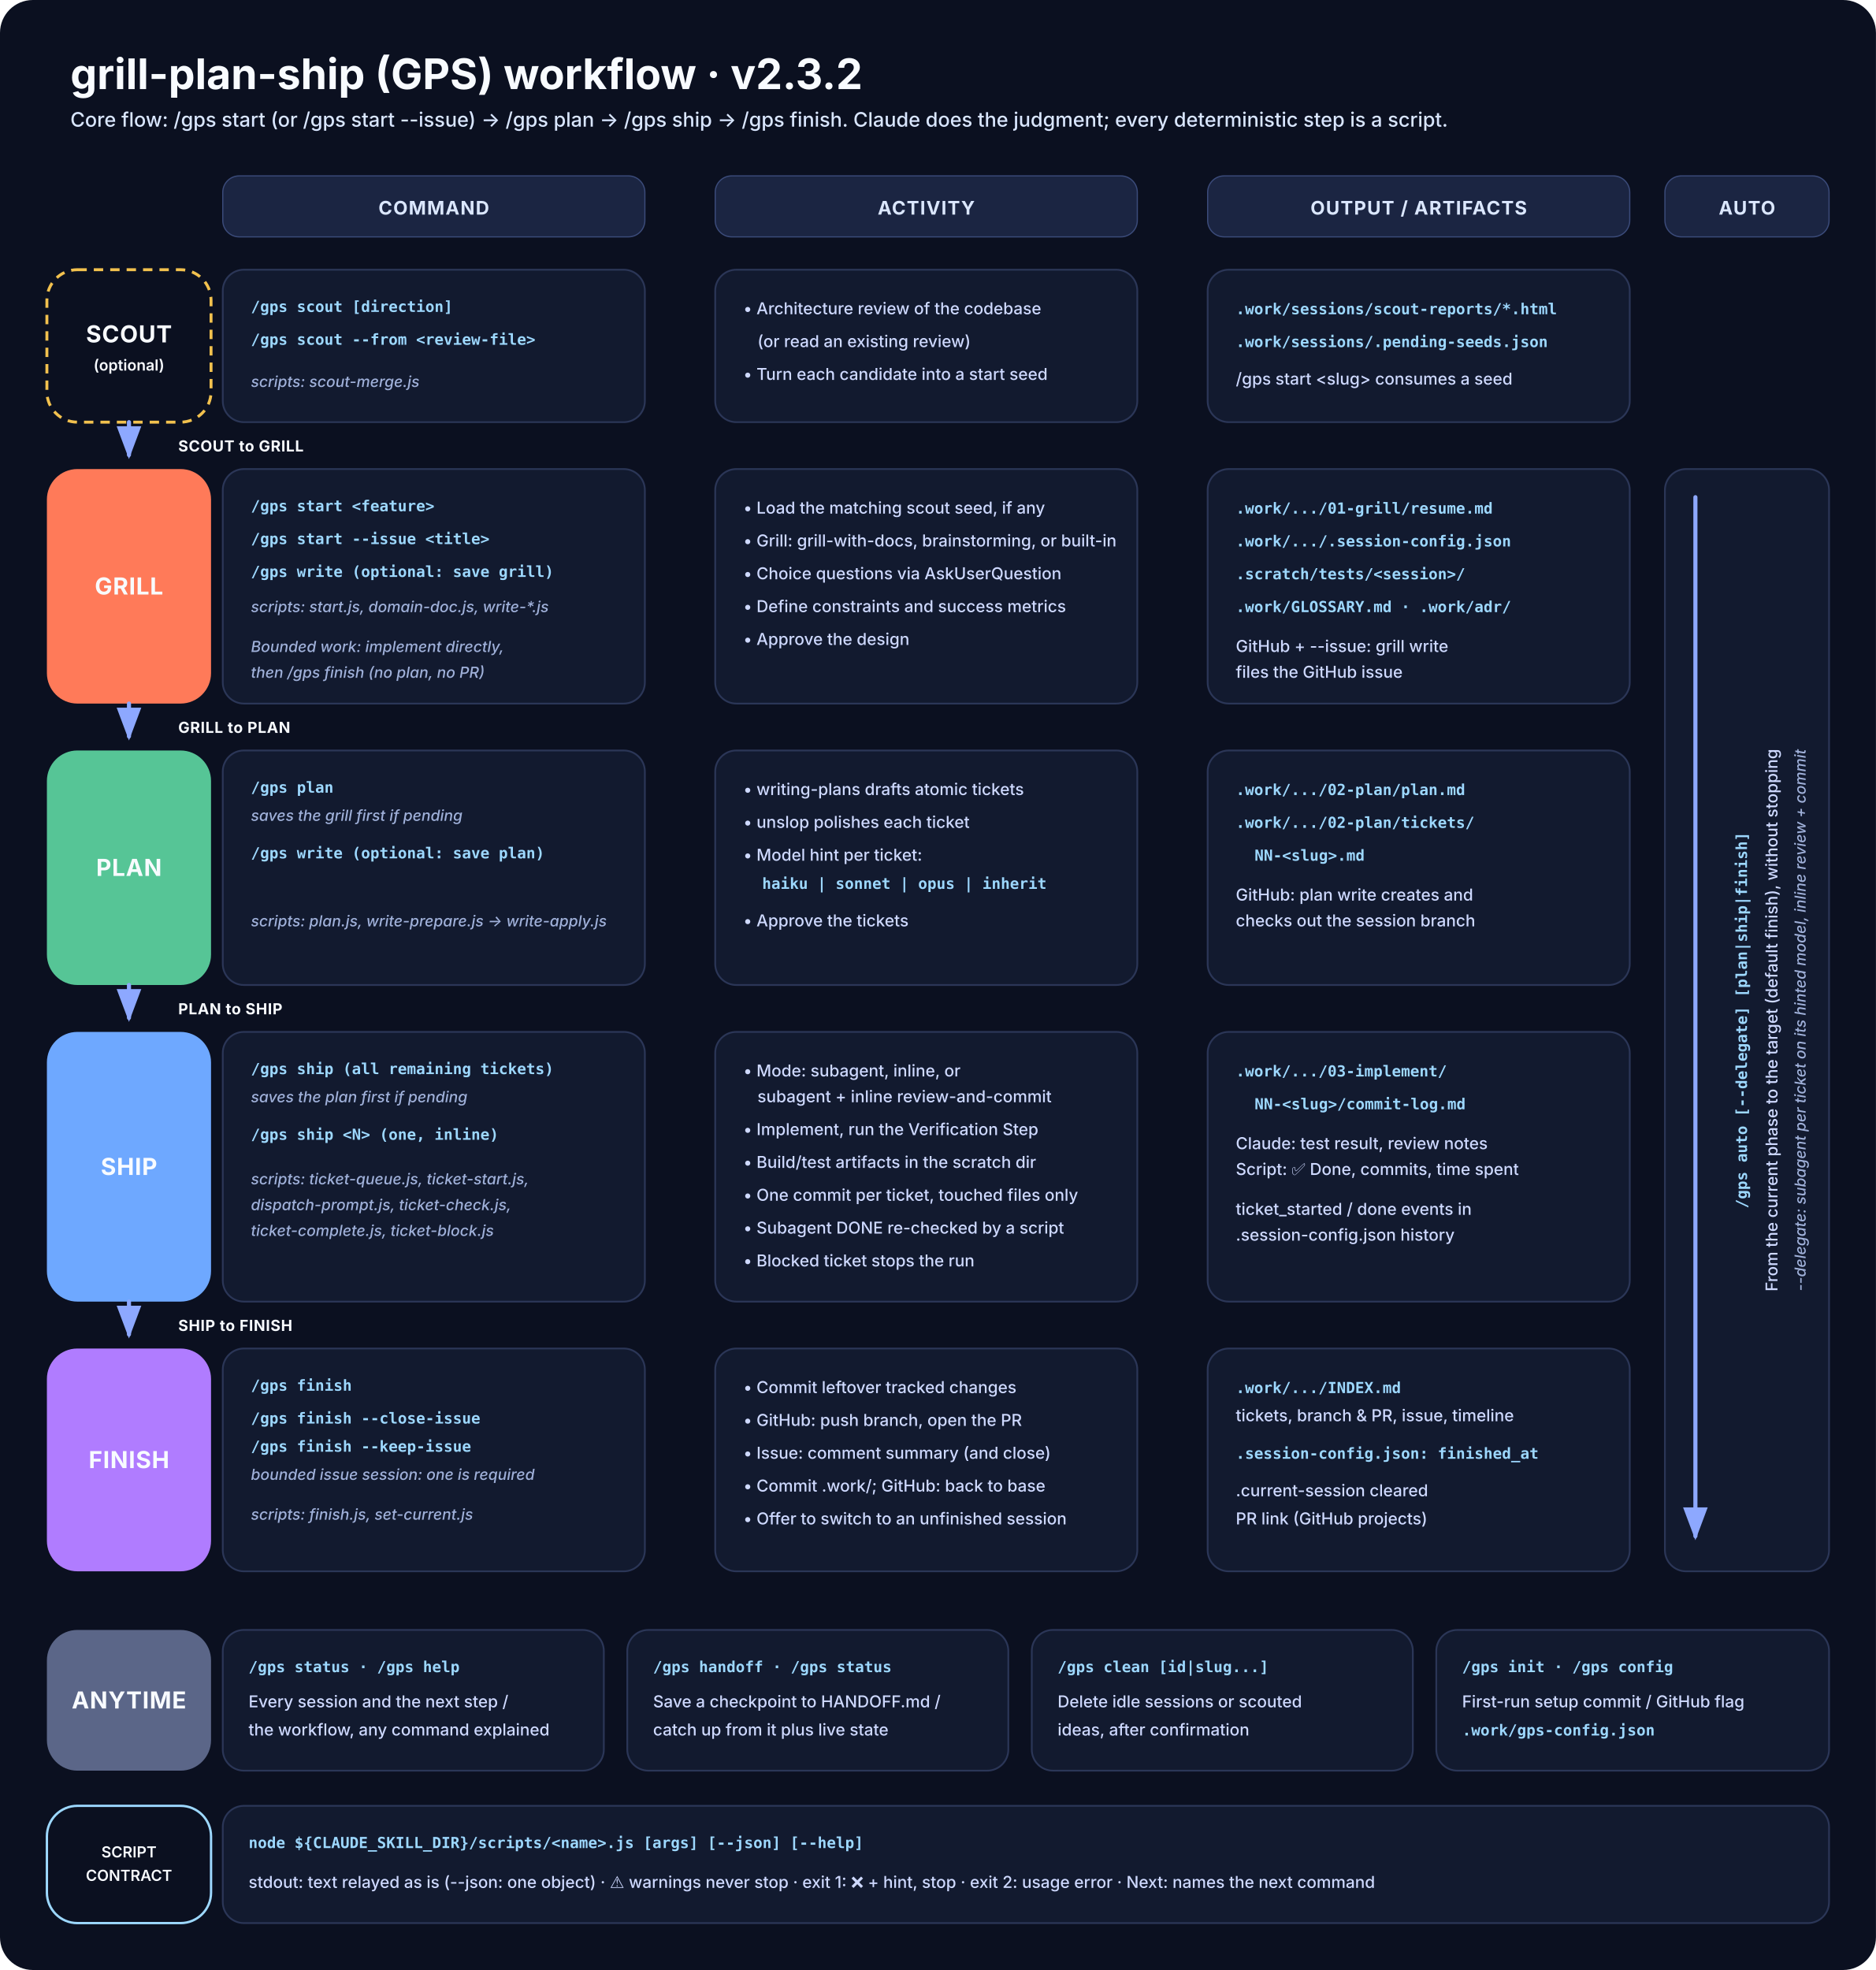
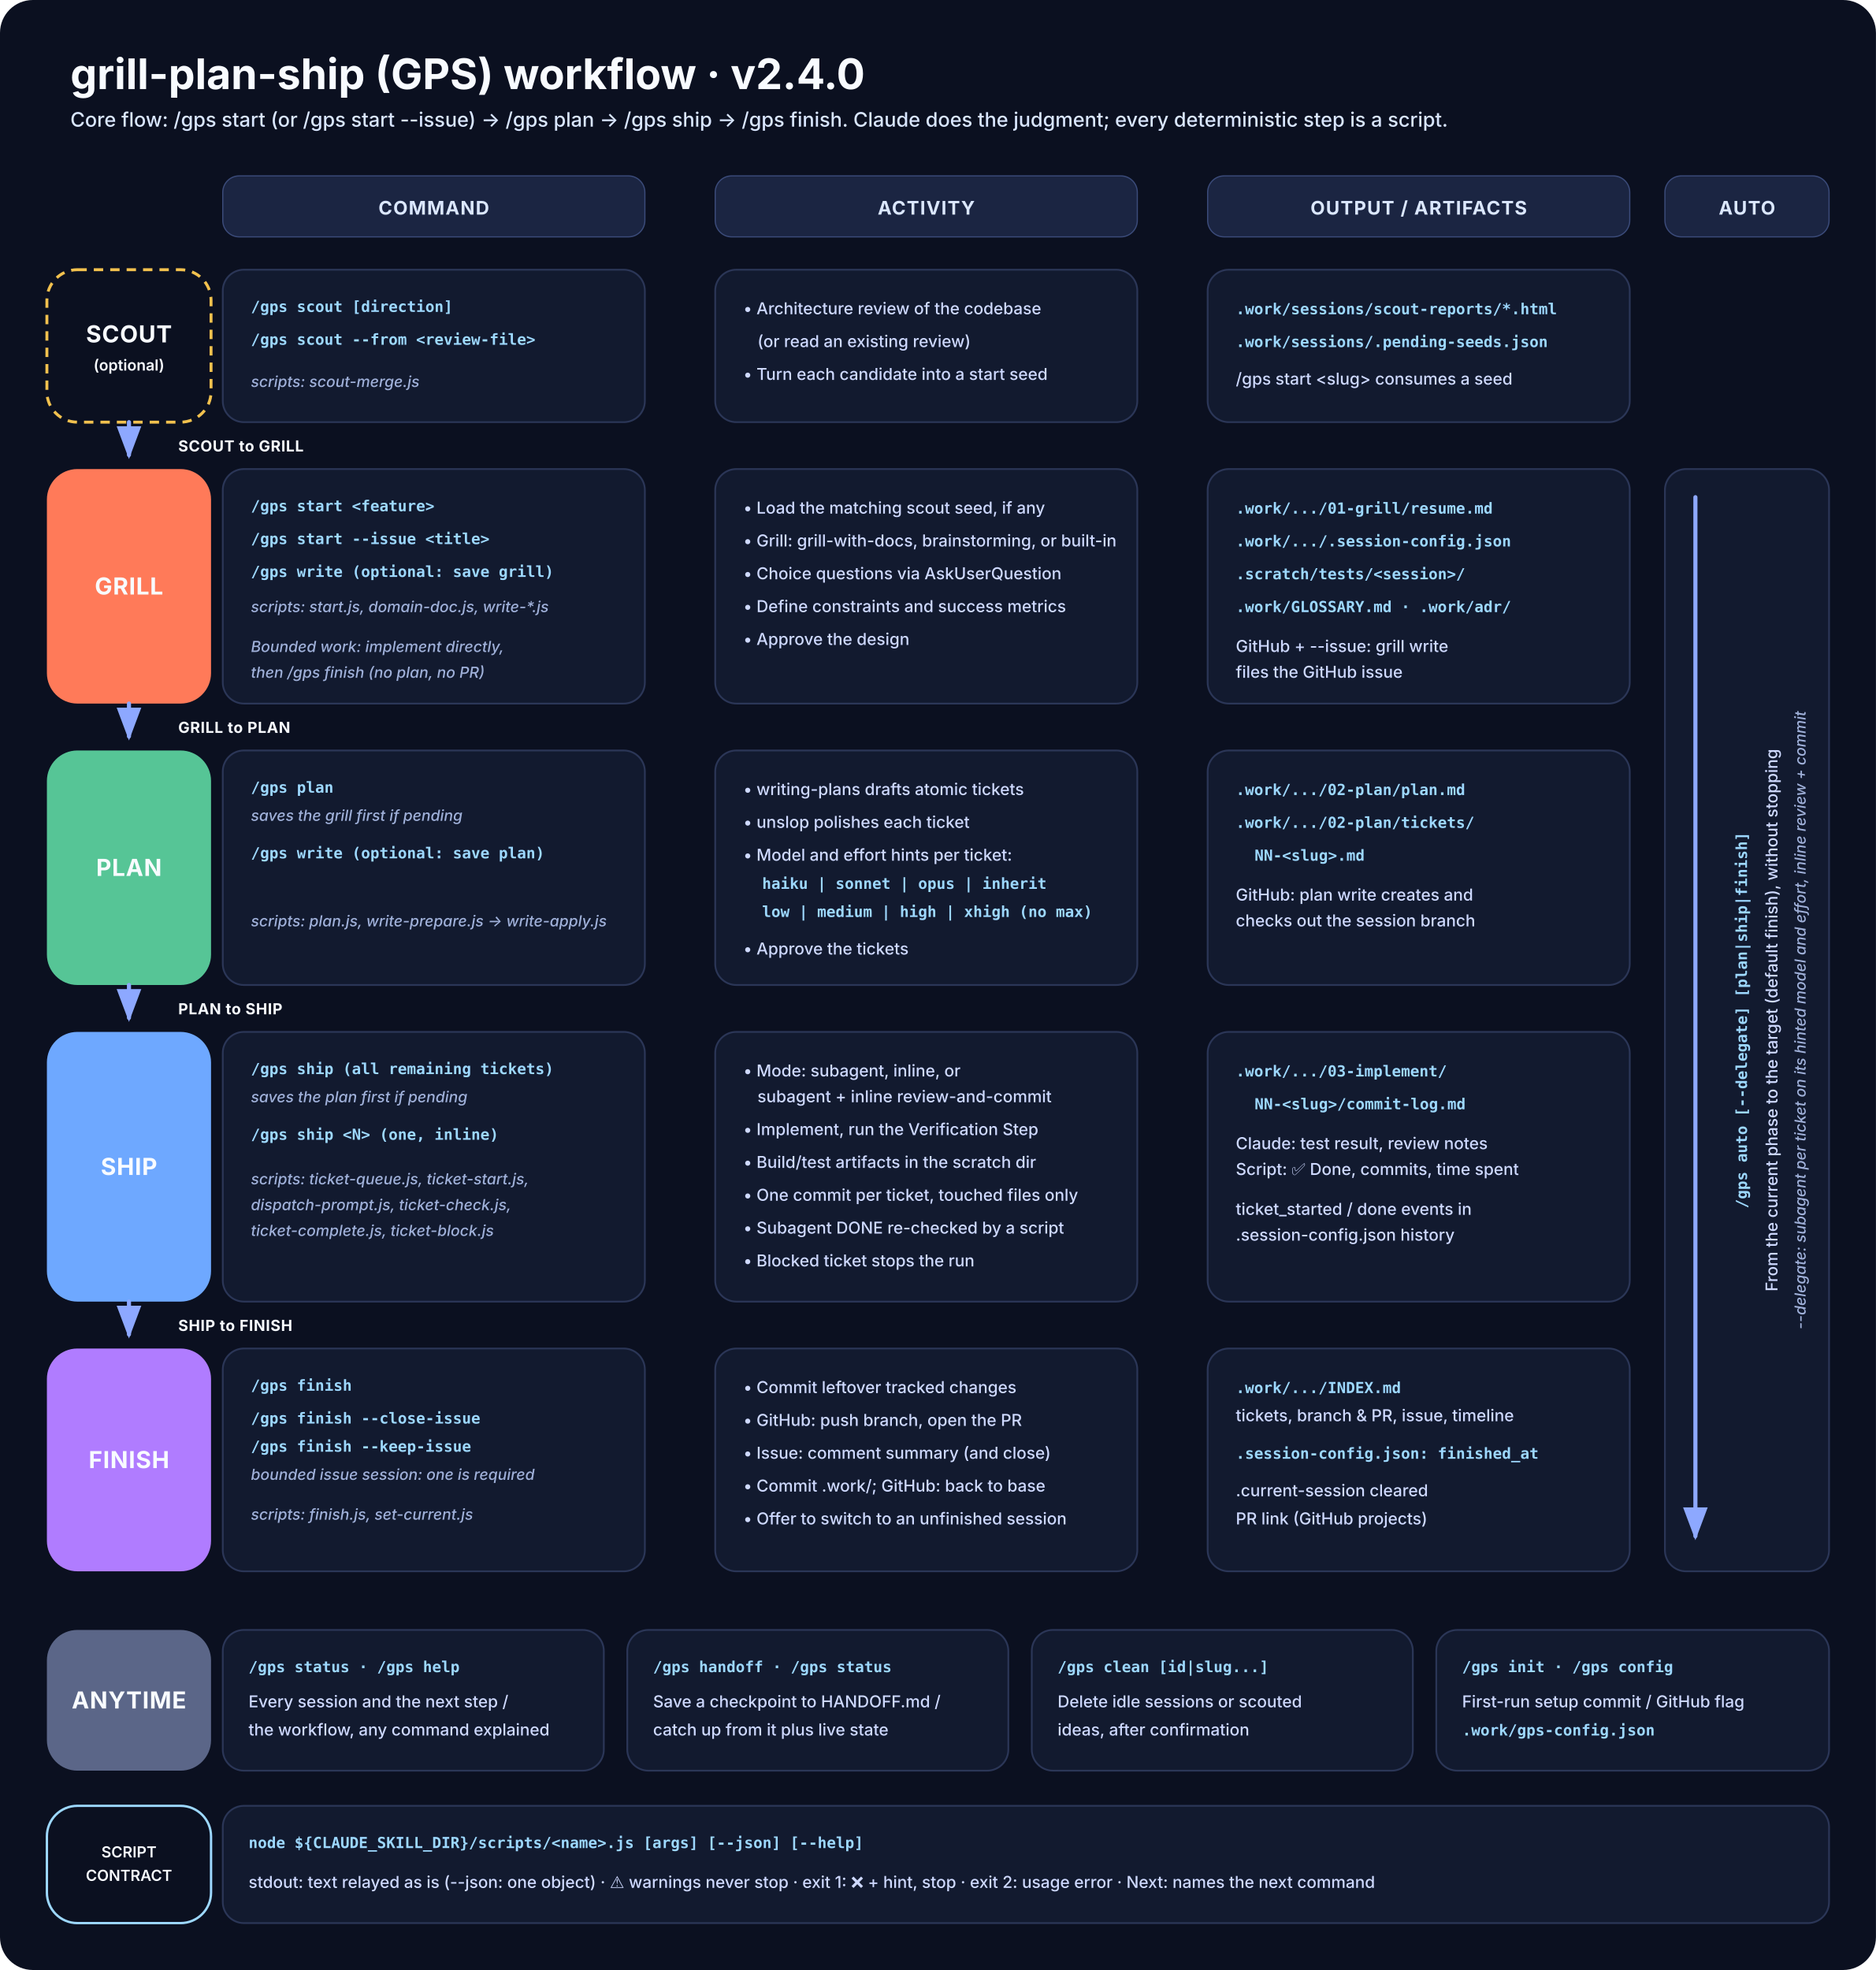
<svg xmlns="http://www.w3.org/2000/svg" viewBox="0 0 1600 1680" role="img" aria-labelledby="svg-title svg-desc" focusable="false">
  <defs>
    <style>
      .bg { fill: #0b1020; }
      .panel { fill: #121a2f; stroke: #2b3657; stroke-width: 1.5; }
      .header { fill: #1b2542; stroke: #3b4b7a; stroke-width: 1; }
      .phase { font: 700 20px "Inter", "Segoe UI", Arial, sans-serif; fill: #f8fbff; letter-spacing: 0.5px; }
      .phaseSmall { font: 600 13px "Inter", "Segoe UI", Arial, sans-serif; fill: #f8fbff; }
      .h1 { font: 700 36px "Inter", "Segoe UI", Arial, sans-serif; fill: #f8fbff; }
      .sub { font: 500 17px "Inter", "Segoe UI", Arial, sans-serif; fill: #d9e6ff; }
      .colTitle { font: 700 16px "Inter", "Segoe UI", Arial, sans-serif; fill: #dbe7ff; letter-spacing: 0.8px; }
      .text { font: 500 14px "Inter", "Segoe UI", Arial, sans-serif; fill: #ced9ff; }
      .note { font: italic 500 13px "Inter", "Segoe UI", Arial, sans-serif; fill: #9fb0d9; }
      .transition { font: 700 13px "Inter", "Segoe UI", Arial, sans-serif; fill: #f8fbff; letter-spacing: 0.4px; }
      .mono { font: 600 13px "JetBrains Mono", "Consolas", monospace; fill: #9dd8ff; }
      .arrow { stroke: #8da8ff; stroke-width: 3.5; fill: none; stroke-linecap: round; stroke-linejoin: round; }
      .dashed { stroke-dasharray: 8 6; }
    </style>
    <marker id="arrowhead" markerWidth="10" markerHeight="10" refX="7" refY="3" orient="auto">
      <path d="M0,0 L0,6 L8,3 z" fill="#8da8ff" />
    </marker>
  </defs>
  <rect class="bg" x="0" y="0" width="1600" height="1680" rx="28" />
-   <text class="h1" x="60" y="76">grill-plan-ship (GPS) workflow · v2.3.2</text>
+   <text class="h1" x="60" y="76">grill-plan-ship (GPS) workflow · v2.4.0</text>
  <text class="sub" x="60" y="108">Core flow: /gps start (or /gps start --issue) → /gps plan → /gps ship → /gps finish. Claude does the judgment; every deterministic step is a script.</text>
  <rect class="header" x="190" y="150" width="360" height="52" rx="14" />
  <rect class="header" x="610" y="150" width="360" height="52" rx="14" />
  <rect class="header" x="1030" y="150" width="360" height="52" rx="14" />
  <rect class="header" x="1420" y="150" width="140" height="52" rx="14" />
  <text class="colTitle" x="370" y="183" text-anchor="middle">COMMAND</text>
  <text class="colTitle" x="790" y="183" text-anchor="middle">ACTIVITY</text>
  <text class="colTitle" x="1210" y="183" text-anchor="middle">OUTPUT / ARTIFACTS</text>
  <text class="colTitle" x="1490" y="183" text-anchor="middle">AUTO</text>
  <g id="phase-scout">
    <rect x="40" y="230" width="140" height="130" rx="26" fill="none" stroke="#f2c14e" stroke-width="2.5" class="dashed" />
    <text class="phase" x="110" y="292" text-anchor="middle">SCOUT</text>
    <text class="phaseSmall" x="110" y="316" text-anchor="middle">(optional)</text>
    <rect class="panel" x="190" y="230" width="360" height="130" rx="18" />
    <text class="mono" x="214" y="266">/gps scout [direction]</text>
    <text class="mono" x="214" y="294">/gps scout --from &lt;review-file&gt;</text>
    <text class="note" x="214" y="330">scripts: scout-merge.js</text>
    <rect class="panel" x="610" y="230" width="360" height="130" rx="18" />
    <text class="text" x="634" y="268">• Architecture review of the codebase</text>
    <text class="text" x="646" y="296">(or read an existing review)</text>
    <text class="text" x="634" y="324">• Turn each candidate into a start seed</text>
    <rect class="panel" x="1030" y="230" width="360" height="130" rx="18" />
    <text class="mono" x="1054" y="268">.work/sessions/scout-reports/*.html</text>
    <text class="mono" x="1054" y="296">.work/sessions/.pending-seeds.json</text>
    <text class="text" x="1054" y="328">/gps start &lt;slug&gt; consumes a seed</text>
  </g>
  <g id="phase-grill">
    <rect x="40" y="400" width="140" height="200" rx="26" fill="#ff7a59" />
    <text class="phase" x="110" y="507" text-anchor="middle">GRILL</text>
    <rect class="panel" x="190" y="400" width="360" height="200" rx="18" />
    <text class="mono" x="214" y="436">/gps start &lt;feature&gt;</text>
    <text class="mono" x="214" y="464">/gps start --issue &lt;title&gt;</text>
    <text class="mono" x="214" y="492">/gps write  (optional: save grill)</text>
    <text class="note" x="214" y="522">scripts: start.js, domain-doc.js, write-*.js</text>
    <text class="note" x="214" y="556">Bounded work: implement directly,</text>
    <text class="note" x="214" y="578">then /gps finish (no plan, no PR)</text>
    <rect class="panel" x="610" y="400" width="360" height="200" rx="18" />
    <text class="text" x="634" y="438">• Load the matching scout seed, if any</text>
    <text class="text" x="634" y="466">• Grill: grill-with-docs, brainstorming, or built-in</text>
    <text class="text" x="634" y="494">• Choice questions via AskUserQuestion</text>
    <text class="text" x="634" y="522">• Define constraints and success metrics</text>
    <text class="text" x="634" y="550">• Approve the design</text>
    <rect class="panel" x="1030" y="400" width="360" height="200" rx="18" />
    <text class="mono" x="1054" y="438">.work/.../01-grill/resume.md</text>
    <text class="mono" x="1054" y="466">.work/.../.session-config.json</text>
    <text class="mono" x="1054" y="494">.scratch/tests/&lt;session&gt;/</text>
    <text class="mono" x="1054" y="522">.work/GLOSSARY.md · .work/adr/</text>
    <text class="text" x="1054" y="556">GitHub + --issue: grill write</text>
    <text class="text" x="1054" y="578">files the GitHub issue</text>
  </g>
  <g id="phase-plan">
    <rect x="40" y="640" width="140" height="200" rx="26" fill="#56c596" />
    <text class="phase" x="110" y="747" text-anchor="middle">PLAN</text>
    <rect class="panel" x="190" y="640" width="360" height="200" rx="18" />
    <text class="mono" x="214" y="676">/gps plan</text>
    <text class="note" x="214" y="700">saves the grill first if pending</text>
    <text class="mono" x="214" y="732">/gps write  (optional: save plan)</text>
    <text class="note" x="214" y="790">scripts: plan.js, write-prepare.js → write-apply.js</text>
    <rect class="panel" x="610" y="640" width="360" height="200" rx="18" />
    <text class="text" x="634" y="678">• writing-plans drafts atomic tickets</text>
    <text class="text" x="634" y="706">• unslop polishes each ticket</text>
-     <text class="text" x="634" y="734">• Model hint per ticket:</text>
+     <text class="text" x="634" y="734">• Model and effort hints per ticket:</text>
    <text class="mono" x="650" y="758">haiku | sonnet | opus | inherit</text>
-     <text class="text" x="634" y="790">• Approve the tickets</text>
+     <text class="mono" x="650" y="782">low | medium | high | xhigh (no max)</text>
+     <text class="text" x="634" y="814">• Approve the tickets</text>
    <rect class="panel" x="1030" y="640" width="360" height="200" rx="18" />
    <text class="mono" x="1054" y="678">.work/.../02-plan/plan.md</text>
    <text class="mono" x="1054" y="706">.work/.../02-plan/tickets/</text>
    <text class="mono" x="1070" y="734">NN-&lt;slug&gt;.md</text>
    <text class="text" x="1054" y="768">GitHub: plan write creates and</text>
    <text class="text" x="1054" y="790">checks out the session branch</text>
  </g>
  <g id="phase-ship">
    <rect x="40" y="880" width="140" height="230" rx="26" fill="#6ea8ff" />
    <text class="phase" x="110" y="1002" text-anchor="middle">SHIP</text>
    <rect class="panel" x="190" y="880" width="360" height="230" rx="18" />
    <text class="mono" x="214" y="916">/gps ship  (all remaining tickets)</text>
    <text class="note" x="214" y="940">saves the plan first if pending</text>
    <text class="mono" x="214" y="972">/gps ship &lt;N&gt;  (one, inline)</text>
    <text class="note" x="214" y="1010">scripts: ticket-queue.js, ticket-start.js,</text>
    <text class="note" x="214" y="1032">dispatch-prompt.js, ticket-check.js,</text>
    <text class="note" x="214" y="1054">ticket-complete.js, ticket-block.js</text>
    <rect class="panel" x="610" y="880" width="360" height="230" rx="18" />
    <text class="text" x="634" y="918">• Mode: subagent, inline, or</text>
    <text class="text" x="646" y="940">subagent + inline review-and-commit</text>
    <text class="text" x="634" y="968">• Implement, run the Verification Step</text>
    <text class="text" x="634" y="996">• Build/test artifacts in the scratch dir</text>
    <text class="text" x="634" y="1024">• One commit per ticket, touched files only</text>
    <text class="text" x="634" y="1052">• Subagent DONE re-checked by a script</text>
    <text class="text" x="634" y="1080">• Blocked ticket stops the run</text>
    <rect class="panel" x="1030" y="880" width="360" height="230" rx="18" />
    <text class="mono" x="1054" y="918">.work/.../03-implement/</text>
    <text class="mono" x="1070" y="946">NN-&lt;slug&gt;/commit-log.md</text>
    <text class="text" x="1054" y="980">Claude: test result, review notes</text>
    <text class="text" x="1054" y="1002">Script: ✅ Done, commits, time spent</text>
    <text class="text" x="1054" y="1036">ticket_started / done events in</text>
    <text class="text" x="1054" y="1058">.session-config.json history</text>
  </g>
  <g id="phase-finish">
    <rect x="40" y="1150" width="140" height="190" rx="26" fill="#b07cff" />
    <text class="phase" x="110" y="1252" text-anchor="middle">FINISH</text>
    <rect class="panel" x="190" y="1150" width="360" height="190" rx="18" />
    <text class="mono" x="214" y="1186">/gps finish</text>
    <text class="mono" x="214" y="1214">/gps finish --close-issue</text>
    <text class="mono" x="214" y="1238">/gps finish --keep-issue</text>
    <text class="note" x="214" y="1262">bounded issue session: one is required</text>
    <text class="note" x="214" y="1296">scripts: finish.js, set-current.js</text>
    <rect class="panel" x="610" y="1150" width="360" height="190" rx="18" />
    <text class="text" x="634" y="1188">• Commit leftover tracked changes</text>
    <text class="text" x="634" y="1216">• GitHub: push branch, open the PR</text>
    <text class="text" x="634" y="1244">• Issue: comment summary (and close)</text>
    <text class="text" x="634" y="1272">• Commit .work/; GitHub: back to base</text>
    <text class="text" x="634" y="1300">• Offer to switch to an unfinished session</text>
    <rect class="panel" x="1030" y="1150" width="360" height="190" rx="18" />
    <text class="mono" x="1054" y="1188">.work/.../INDEX.md</text>
    <text class="text" x="1054" y="1212">tickets, branch &amp; PR, issue, timeline</text>
    <text class="mono" x="1054" y="1244">.session-config.json: finished_at</text>
    <text class="text" x="1054" y="1276">.current-session cleared</text>
    <text class="text" x="1054" y="1300">PR link (GitHub projects)</text>
  </g>
  <g id="lane-auto">
    <rect class="panel" x="1420" y="400" width="140" height="940" rx="18" />
    <path class="arrow" marker-end="url(#arrowhead)" d="M1446,424 L1446,1310" />
    <text class="mono" transform="translate(1490,870) rotate(-90)" text-anchor="middle">/gps auto [--delegate] [plan|ship|finish]</text>
    <text class="text" transform="translate(1516,870) rotate(-90)" text-anchor="middle">From the current phase to the target (default finish), without stopping</text>
-     <text class="note" transform="translate(1540,870) rotate(-90)" text-anchor="middle">--delegate: subagent per ticket on its hinted model, inline review + commit</text>
+     <text class="note" transform="translate(1540,870) rotate(-90)" text-anchor="middle">--delegate: subagent per ticket on its hinted model and effort, inline review + commit</text>
  </g>
  <path class="arrow" marker-end="url(#arrowhead)" d="M110,360 L110,388" />
  <text class="transition" x="152" y="385">SCOUT to GRILL</text>
  <path class="arrow" marker-end="url(#arrowhead)" d="M110,600 L110,628" />
  <text class="transition" x="152" y="625">GRILL to PLAN</text>
  <path class="arrow" marker-end="url(#arrowhead)" d="M110,840 L110,868" />
  <text class="transition" x="152" y="865">PLAN to SHIP</text>
  <path class="arrow" marker-end="url(#arrowhead)" d="M110,1110 L110,1138" />
  <text class="transition" x="152" y="1135">SHIP to FINISH</text>
  <g id="band-anytime">
    <rect x="40" y="1390" width="140" height="120" rx="26" fill="#5b6688" />
    <text class="phase" x="110" y="1457" text-anchor="middle">ANYTIME</text>
    <rect class="panel" x="190" y="1390" width="325" height="120" rx="18" />
    <text class="mono" x="212" y="1426">/gps status · /gps help</text>
    <text class="text" x="212" y="1456">Every session and the next step /</text>
    <text class="text" x="212" y="1480">the workflow, any command explained</text>
    <rect class="panel" x="535" y="1390" width="325" height="120" rx="18" />
    <text class="mono" x="557" y="1426">/gps handoff · /gps status</text>
    <text class="text" x="557" y="1456">Save a checkpoint to HANDOFF.md /</text>
    <text class="text" x="557" y="1480">catch up from it plus live state</text>
    <rect class="panel" x="880" y="1390" width="325" height="120" rx="18" />
    <text class="mono" x="902" y="1426">/gps clean [id|slug...]</text>
    <text class="text" x="902" y="1456">Delete idle sessions or scouted</text>
    <text class="text" x="902" y="1480">ideas, after confirmation</text>
    <rect class="panel" x="1225" y="1390" width="335" height="120" rx="18" />
    <text class="mono" x="1247" y="1426">/gps init · /gps config</text>
    <text class="text" x="1247" y="1456">First-run setup commit / GitHub flag</text>
    <text class="mono" x="1247" y="1480">.work/gps-config.json</text>
  </g>
  <g id="band-contract">
    <rect x="40" y="1540" width="140" height="100" rx="26" fill="none" stroke="#9dd8ff" stroke-width="2" />
    <text class="phaseSmall" x="110" y="1584" text-anchor="middle">SCRIPT</text>
    <text class="phaseSmall" x="110" y="1604" text-anchor="middle">CONTRACT</text>
    <rect class="panel" x="190" y="1540" width="1370" height="100" rx="18" />
    <text class="mono" x="212" y="1576">node ${CLAUDE_SKILL_DIR}/scripts/&lt;name&gt;.js [args] [--json] [--help]</text>
    <text class="text" x="212" y="1610">stdout: text relayed as is (--json: one object) · ⚠️ warnings never stop · exit 1: ❌ + hint, stop · exit 2: usage error · Next: names the next command</text>
  </g>
</svg>
